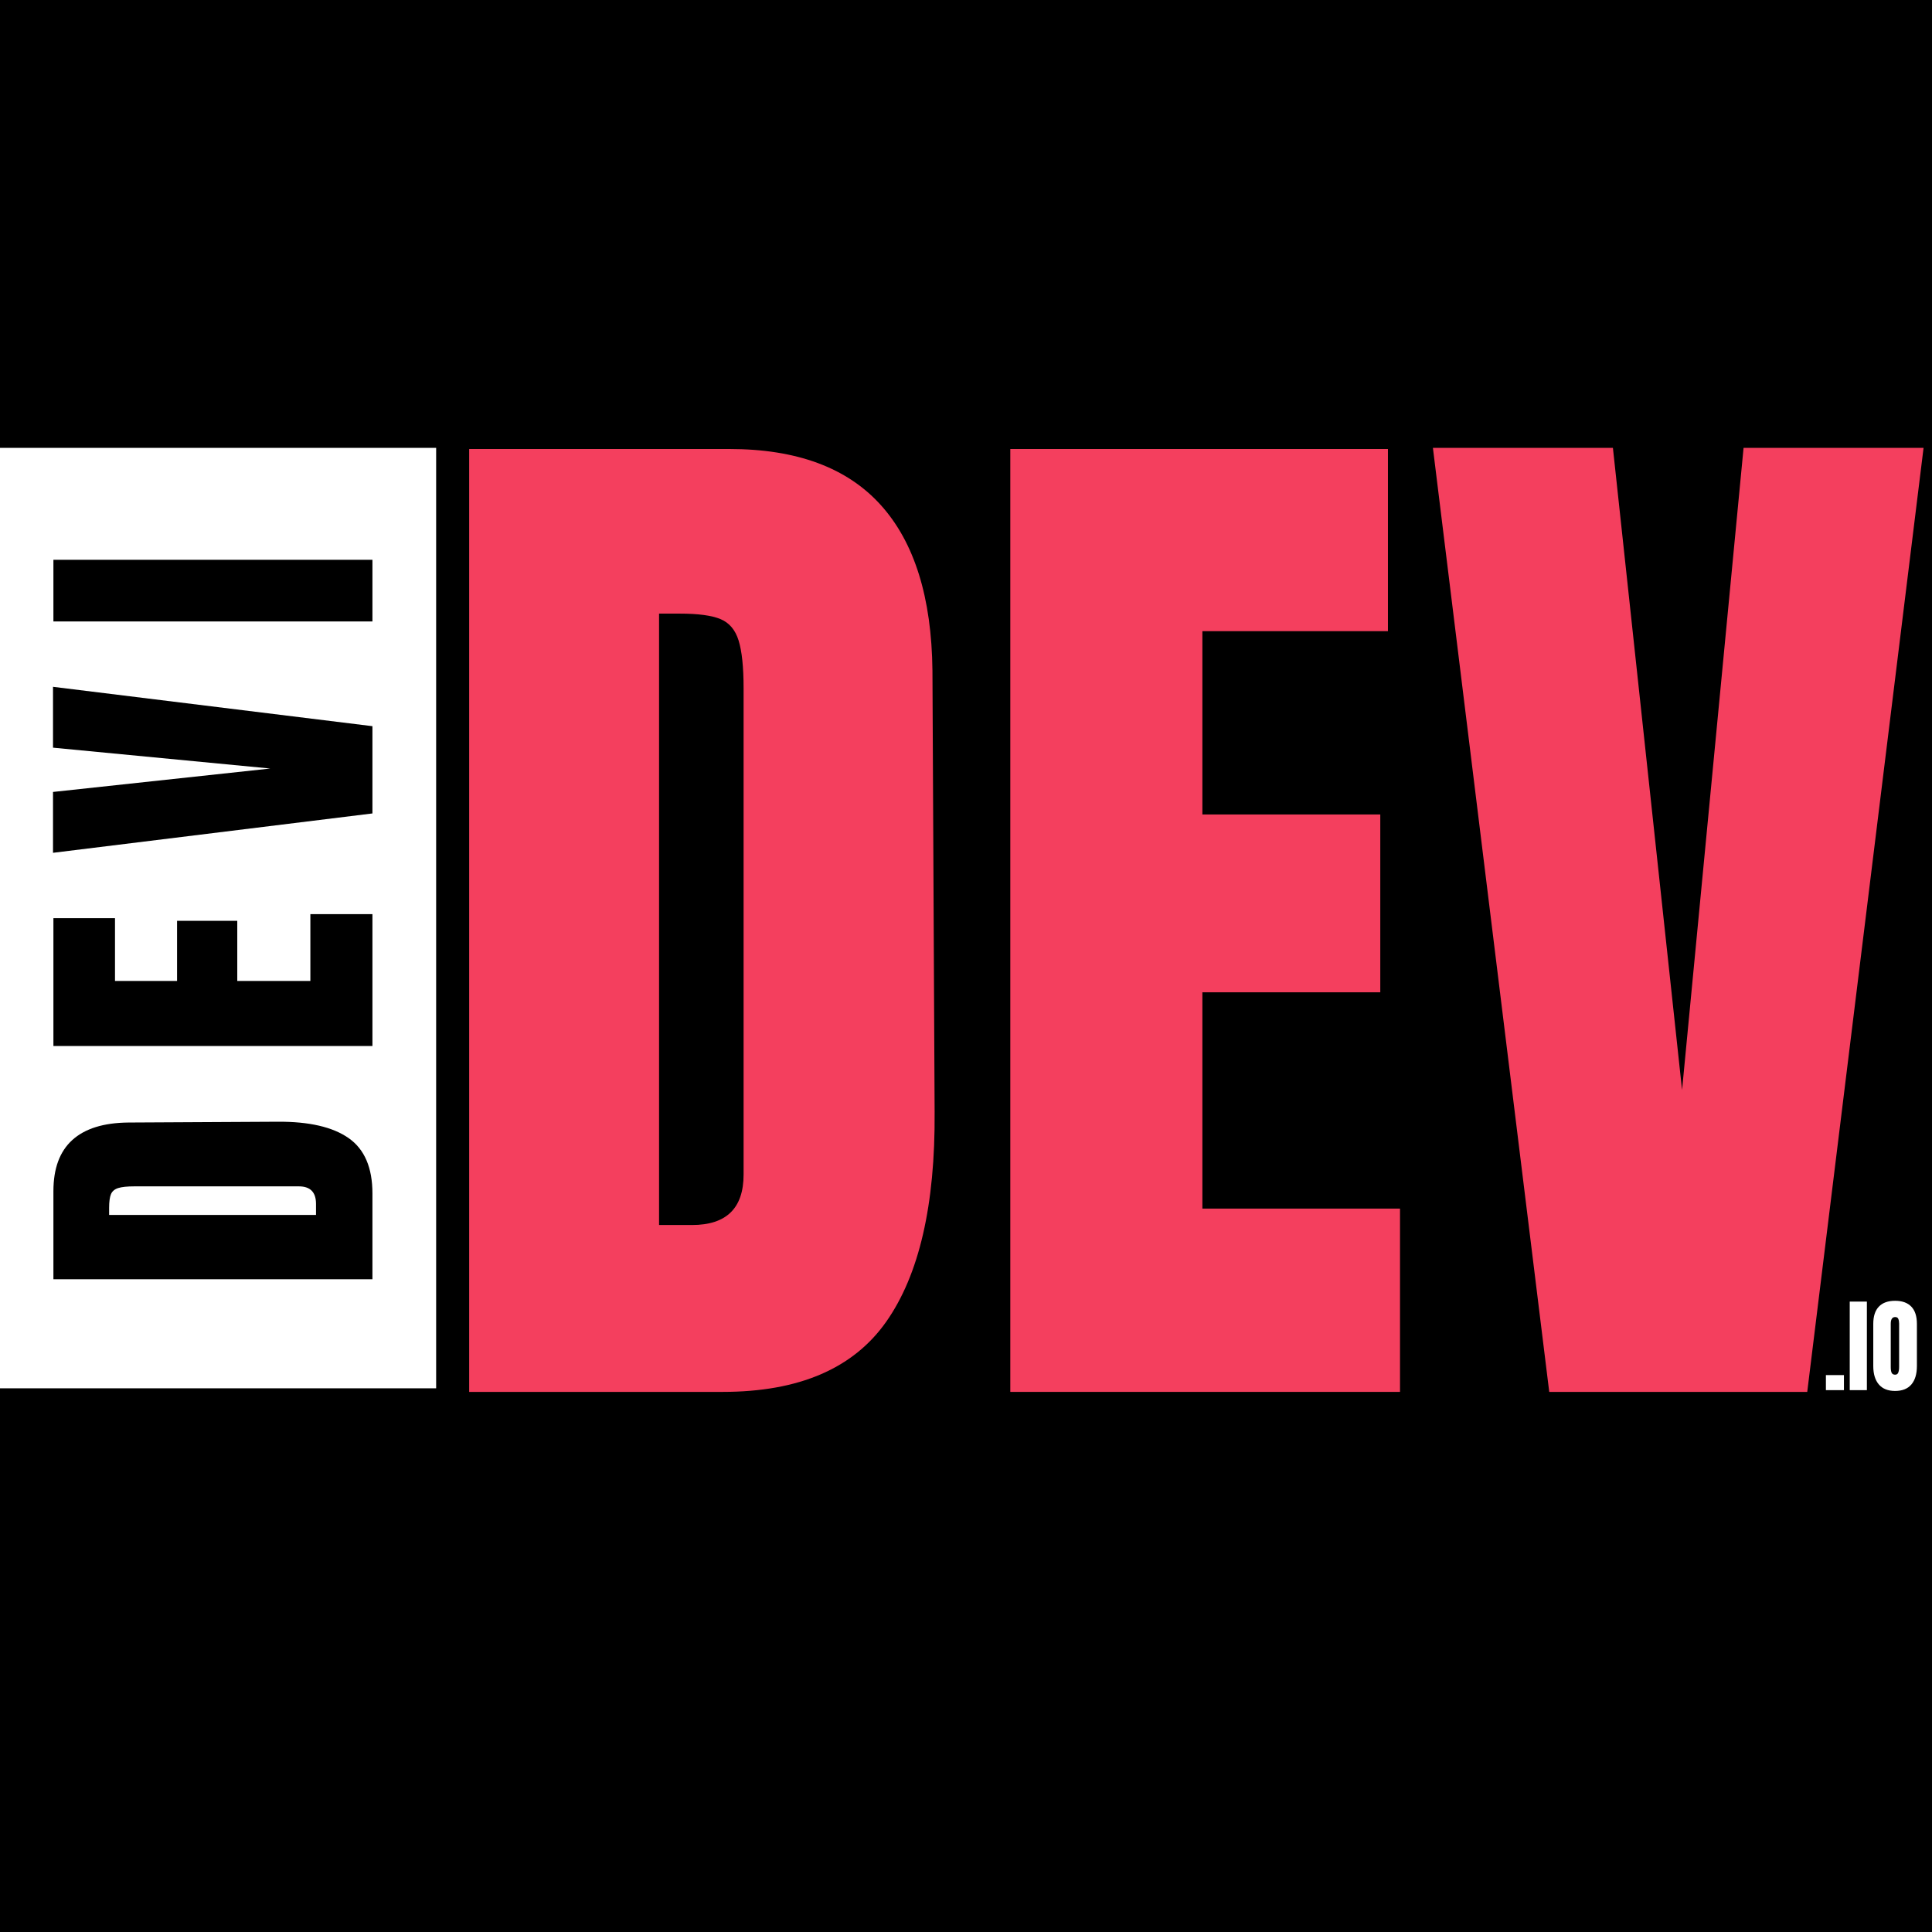
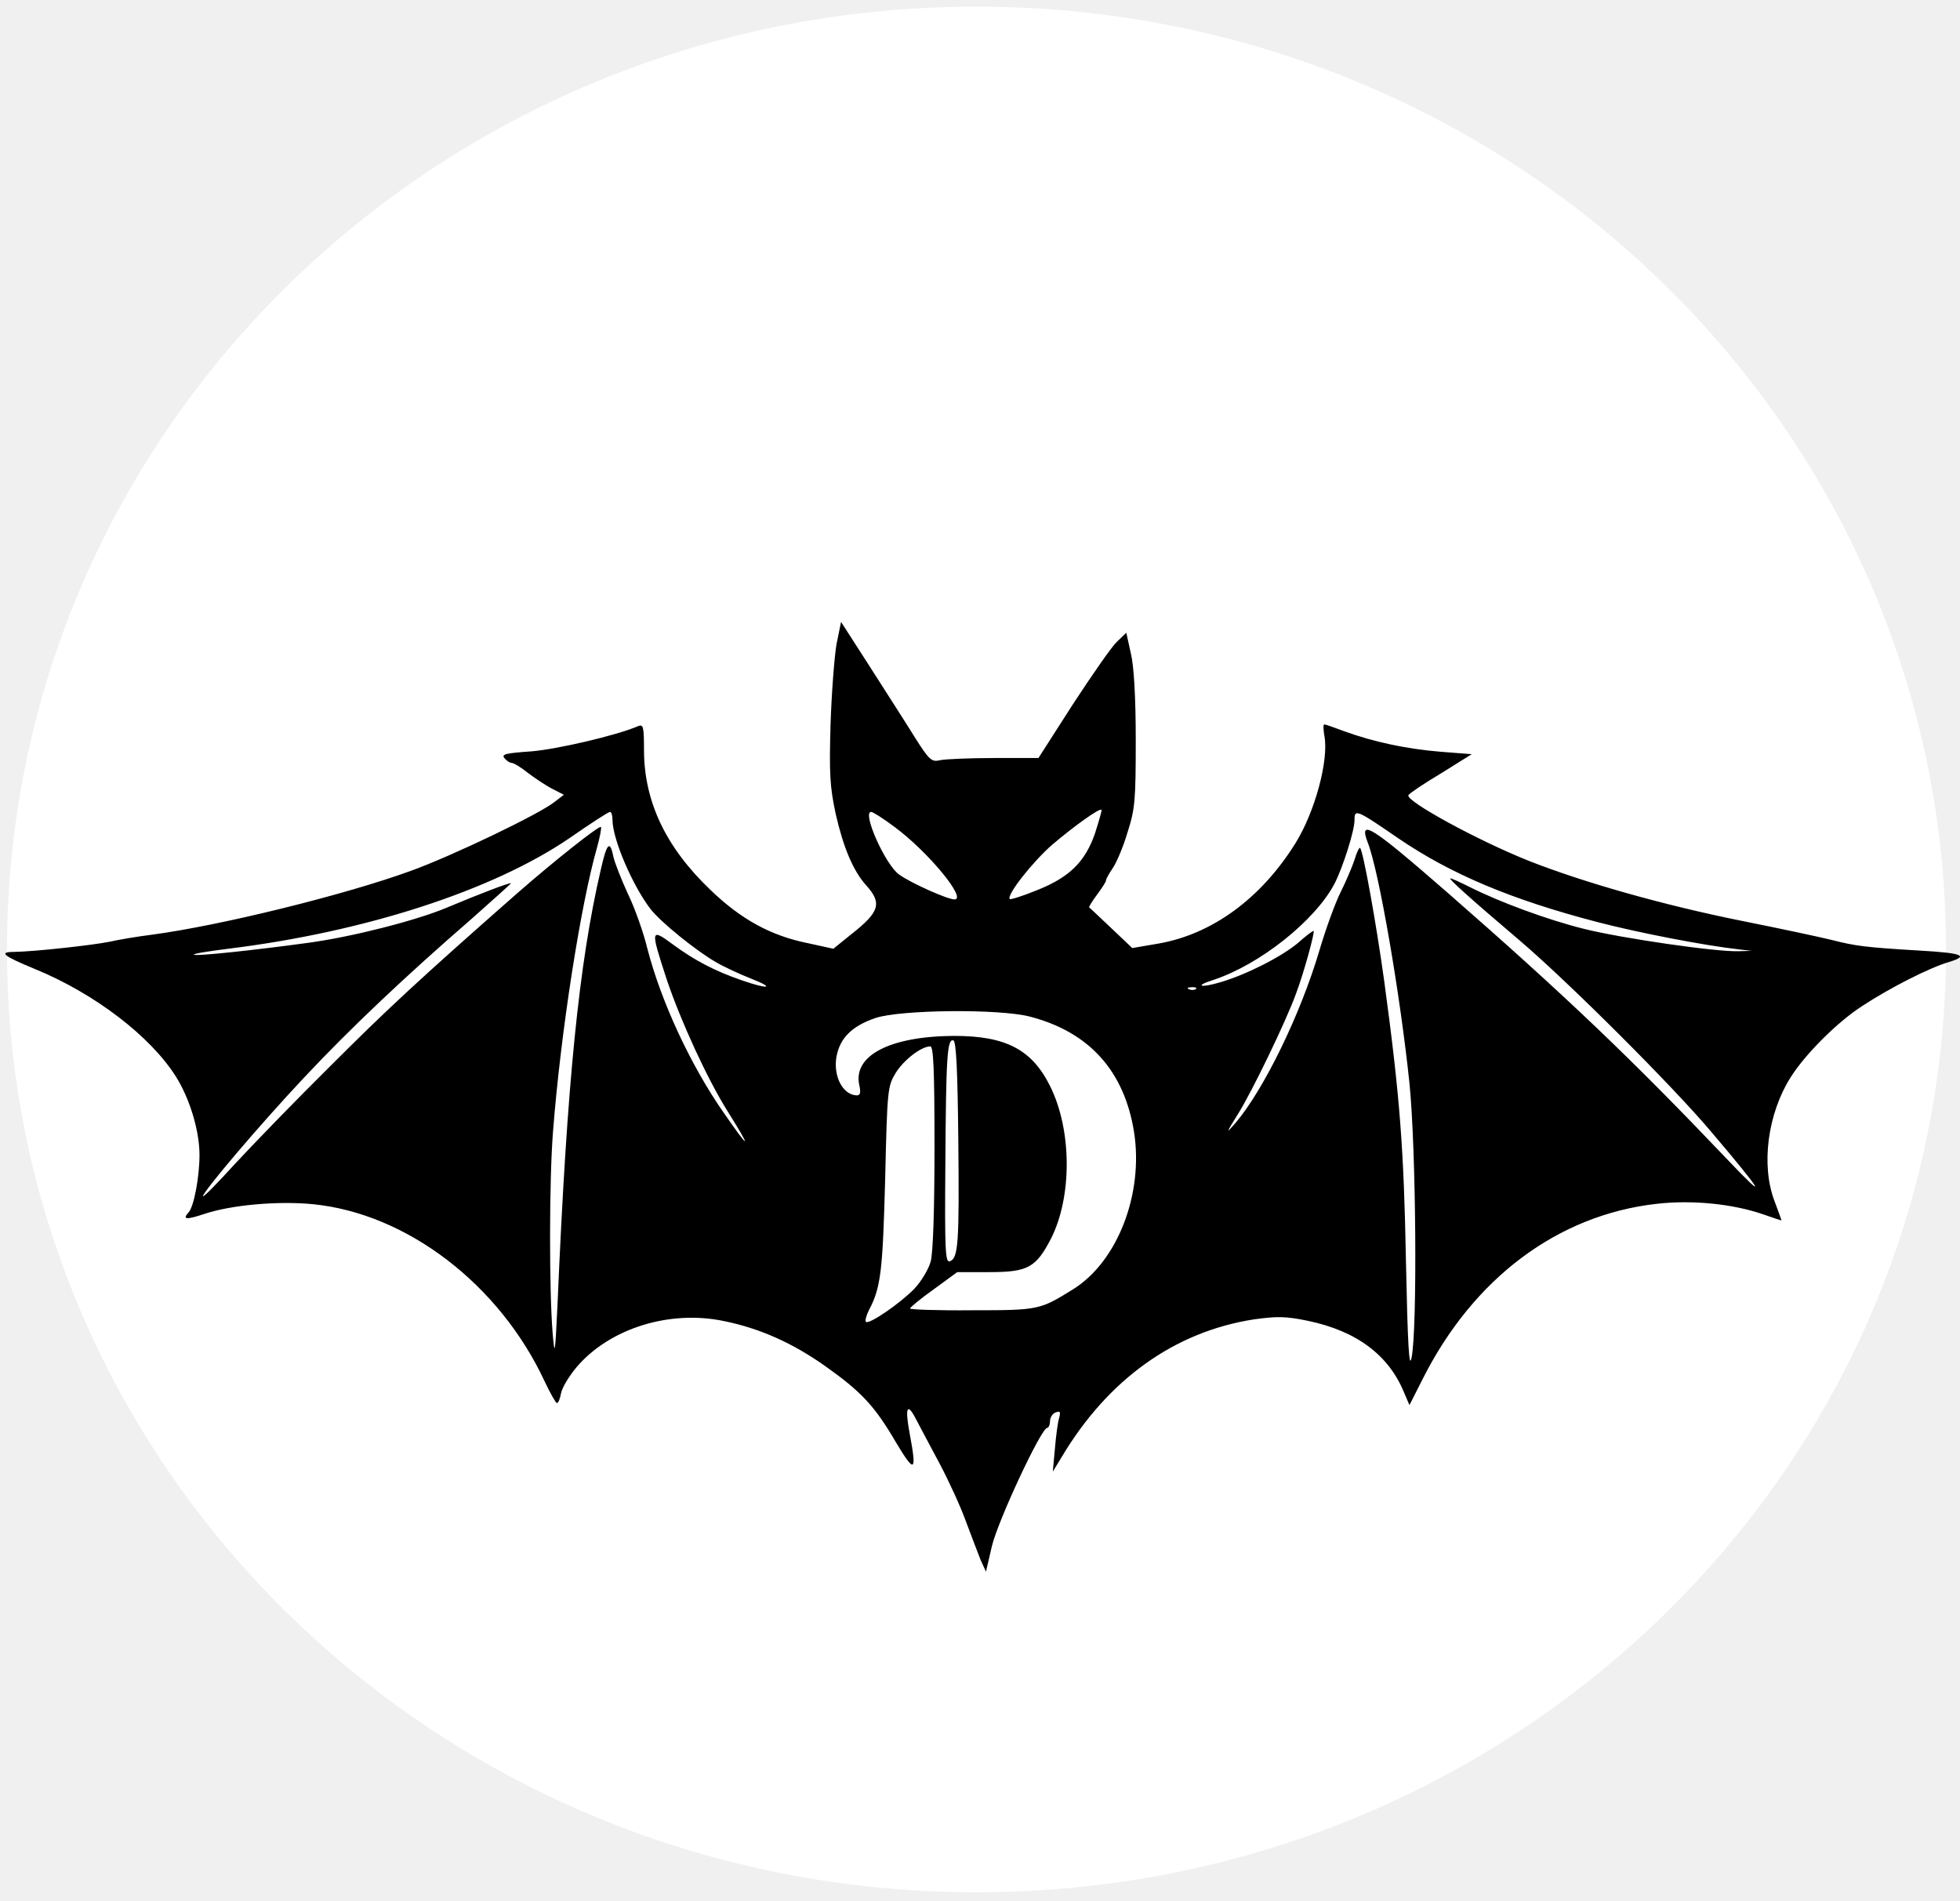
- <svg xmlns="http://www.w3.org/2000/svg" width="500" zoomAndPan="magnify" viewBox="0 0 375 375" height="500" preserveAspectRatio="xMidYMid meet" version="1.0">
-   <defs>
-     <g />
-     <clipPath id="70c1253134">
-       <path d="M 0 86.93 L 84.656 86.93 L 84.656 269.527 L 0 269.527 Z M 0 86.93 " clip-rule="nonzero" />
-     </clipPath>
-   </defs>
-   <rect x="-37.5" width="450" fill="#ffffff" y="-37.5" height="450" fill-opacity="1" />
-   <rect x="-37.5" width="450" fill="#000000" y="-37.5" height="450" fill-opacity="1" />
-   <g clip-path="url(#70c1253134)">
-     <path fill="#ffffff" d="M 0 86.93 L 84.656 86.93 L 84.656 269.473 L 0 269.473 Z M 0 86.93 " fill-opacity="1" fill-rule="nonzero" />
-   </g>
-   <g fill="#000000" fill-opacity="1">
-     <g transform="translate(72.28926, 251.038)">
-       <g>
-         <path d="M -61.922 -2.734 L -61.922 -19.828 C -61.922 -24.242 -60.695 -27.555 -58.25 -29.766 C -55.801 -31.984 -52.172 -33.113 -47.359 -33.156 L -18.391 -33.312 C -12.285 -33.352 -7.691 -32.289 -4.609 -30.125 C -1.535 -27.969 0 -24.391 0 -19.391 L 0 -2.734 Z M -10.953 -17.375 C -10.953 -19.633 -12.062 -20.766 -14.281 -20.766 L -46.219 -20.766 C -47.602 -20.766 -48.645 -20.656 -49.344 -20.438 C -50.039 -20.219 -50.508 -19.82 -50.75 -19.25 C -50.988 -18.676 -51.109 -17.785 -51.109 -16.578 L -51.109 -15.219 L -10.953 -15.219 Z M -10.953 -17.375 " />
-       </g>
-     </g>
-   </g>
-   <g fill="#000000" fill-opacity="1">
-     <g transform="translate(72.28926, 205.762)">
-       <g>
-         <path d="M 0 -2.734 L -61.922 -2.734 L -61.922 -27.547 L -49.969 -27.547 L -49.969 -15.359 L -37.922 -15.359 L -37.922 -27.031 L -26.234 -27.031 L -26.234 -15.359 L -12.047 -15.359 L -12.047 -28.328 L 0 -28.328 Z M 0 -2.734 " />
-       </g>
-     </g>
-   </g>
-   <g fill="#000000" fill-opacity="1">
-     <g transform="translate(72.28926, 166.3256)">
-       <g>
-         <path d="M 0 -8.438 L -62 -0.797 L -62 -12.609 L -19.828 -17.156 L -62 -21.203 L -62 -33.016 L 0 -25.375 Z M 0 -8.438 " />
-       </g>
-     </g>
-   </g>
-   <g fill="#000000" fill-opacity="1">
-     <g transform="translate(72.28926, 122.7798)">
-       <g>
-         <path d="M 0 -2.156 L -61.922 -2.156 L -61.922 -14.125 L 0 -14.125 Z M 0 -2.156 " />
-       </g>
-     </g>
-   </g>
-   <g fill="#f43f5e" fill-opacity="1">
-     <g transform="translate(82.97138, 270.1657)">
-       <g>
-         <path d="M 8.094 -183.016 L 58.594 -183.016 C 71.656 -183.016 81.453 -179.391 87.984 -172.141 C 94.523 -164.898 97.867 -154.18 98.016 -139.984 L 98.438 -54.328 C 98.57 -36.285 95.441 -22.719 89.047 -13.625 C 82.66 -4.539 72.082 0 57.312 0 L 8.094 0 Z M 51.344 -32.391 C 58.02 -32.391 61.359 -35.656 61.359 -42.188 L 61.359 -136.578 C 61.359 -140.691 61.035 -143.781 60.391 -145.844 C 59.754 -147.906 58.582 -149.289 56.875 -150 C 55.176 -150.707 52.551 -151.062 49 -151.062 L 44.953 -151.062 L 44.953 -32.391 Z M 51.344 -32.391 " />
-       </g>
-     </g>
-   </g>
-   <g fill="#f43f5e" fill-opacity="1">
-     <g transform="translate(188.0065, 270.1657)">
-       <g>
-         <path d="M 8.094 0 L 8.094 -183.016 L 81.391 -183.016 L 81.391 -147.656 L 45.375 -147.656 L 45.375 -112.078 L 79.906 -112.078 L 79.906 -77.562 L 45.375 -77.562 L 45.375 -35.578 L 83.734 -35.578 L 83.734 0 Z M 8.094 0 " />
-       </g>
-     </g>
-   </g>
-   <g fill="#f43f5e" fill-opacity="1">
-     <g transform="translate(275.7843, 270.1657)">
-       <g>
-         <path d="M 24.922 0 L 2.344 -183.234 L 37.281 -183.234 L 50.703 -58.594 L 62.641 -183.234 L 97.578 -183.234 L 75 0 Z M 24.922 0 " />
-       </g>
-     </g>
-   </g>
-   <g fill="#ffffff" fill-opacity="1">
-     <g transform="translate(353.86, 269.8267)">
-       <g>
-         <path d="M 0.547 0 L 0.547 -2.922 L 4.047 -2.922 L 4.047 0 Z M 0.547 0 " />
-       </g>
-     </g>
-   </g>
-   <g fill="#ffffff" fill-opacity="1">
-     <g transform="translate(358.4382, 269.8267)">
-       <g>
-         <path d="M 0.594 0 L 0.594 -17.188 L 3.922 -17.188 L 3.922 0 Z M 0.594 0 " />
-       </g>
-     </g>
-   </g>
-   <g fill="#ffffff" fill-opacity="1">
-     <g transform="translate(362.9764, 269.8267)">
-       <g>
-         <path d="M 4.859 0.156 C 3.473 0.156 2.422 -0.266 1.703 -1.109 C 0.984 -1.953 0.625 -3.145 0.625 -4.688 L 0.625 -12.859 C 0.625 -14.336 0.984 -15.453 1.703 -16.203 C 2.422 -16.961 3.473 -17.344 4.859 -17.344 C 6.242 -17.344 7.297 -16.961 8.016 -16.203 C 8.734 -15.453 9.094 -14.336 9.094 -12.859 L 9.094 -4.688 C 9.094 -3.133 8.734 -1.938 8.016 -1.094 C 7.297 -0.258 6.242 0.156 4.859 0.156 Z M 4.859 -3 C 5.16 -3 5.363 -3.129 5.469 -3.391 C 5.582 -3.66 5.641 -4.035 5.641 -4.516 L 5.641 -12.922 C 5.641 -13.297 5.586 -13.598 5.484 -13.828 C 5.391 -14.066 5.188 -14.188 4.875 -14.188 C 4.301 -14.188 4.016 -13.75 4.016 -12.875 L 4.016 -4.5 C 4.016 -4.008 4.07 -3.633 4.188 -3.375 C 4.312 -3.125 4.535 -3 4.859 -3 Z M 4.859 -3 " />
-       </g>
-     </g>
+ <svg xmlns="http://www.w3.org/2000/svg" version="1.2" viewBox="0 0 560 543" width="560" height="543">
+   <style>
+ 		.s0 { fill: #ffffff } 
+ 		.s1 { fill: #000000 } 
+ 	</style>
+   <path id="Forma 1" fill-rule="evenodd" class="s0" d="m279 540.7c-153.2 0-277-120.4-277-269.4 0-149 123.8-269.4 277-269.4 153.2 0 277 120.4 277 269.4 0 149-123.8 269.4-277 269.4z" />
+   <g>
+     <path class="s1" d="m239 184.1c-0.6 3.5-1.4 13.8-1.7 22.9-0.4 14.1-0.2 17.8 1.5 25.7 2.2 9.6 5 16.2 8.7 20.3 4.6 5.1 3.8 7.6-4.2 13.9l-5.2 4.2-7.3-1.6c-10.5-2.1-19.1-6.8-27.8-15.2-12.7-12.1-18.9-25.1-19-39.7 0-7.1-0.2-7.7-1.7-7.1-6.3 2.7-23.2 6.6-30.5 7.2-7.2 0.5-8.6 0.8-7.7 1.9 0.6 0.8 1.6 1.4 2.1 1.4 0.6 0 2.7 1.3 4.7 2.9 2 1.5 5.1 3.6 6.9 4.5l3.3 1.7-2.6 2c-4.3 3.5-29.4 15.5-41 19.7-18.9 6.9-54.6 15.7-74.2 18.3-4 0.5-9.4 1.4-12 2-5 1-21.3 2.8-27.2 2.9-4.6 0-3.3 1.1 5.9 4.9 17.1 7 33.1 19.3 40.3 30.8 3.9 6.2 6.7 15.4 6.7 22.3 0 6.3-1.6 14.8-3.1 16.4-1.9 2.1-0.7 2.2 4.4 0.5 7.7-2.6 21.2-3.8 31.2-2.8 26.8 2.7 53.2 22.9 66.1 50.6 1.6 3.4 3.2 6.2 3.5 6.2 0.4 0.1 0.9-1.2 1.2-2.8 0.3-1.6 2.3-4.9 4.4-7.4 9.4-11.1 26.6-16.5 42.2-13.2 10.3 2.1 19.6 6.3 28.8 12.8 10.3 7.3 14.2 11.4 20.2 21.7 5.5 9.2 6.1 8.8 4-2.4-1.4-7.5-0.7-9 1.8-4.1 1.2 2.2 4.2 8 6.8 12.8 2.6 4.9 6 12.3 7.5 16.5 1.6 4.3 3.5 9.2 4.2 11l1.5 3.3 1.7-7.3c1.7-7.2 14.1-33.8 15.8-33.8 0.4 0 0.8-0.9 0.8-1.9 0-1 0.7-2.2 1.6-2.5 1.3-0.5 1.5-0.2 1 1.6-0.4 1.3-0.9 5.2-1.2 8.8l-0.6 6.5 2.5-4.1c13.2-22.2 32.3-35.9 55-39.4 6.5-0.9 9-0.9 15.3 0.4 14 2.9 23.2 9.8 27.6 20.6l1.5 3.5 3.8-7.5c14.5-28.8 38.6-46.8 66.7-50 10.3-1.2 21.9 0 30.6 3 2.8 1 5.2 1.8 5.2 1.7 0-0.1-0.9-2.6-2-5.5-3.9-10.2-2-25 4.7-35.5 4.2-6.6 13.2-15.6 20.3-20.2 8.1-5.3 19.1-10.9 24.8-12.6 6-1.8 3.8-2.6-8.7-3.3-15.2-0.9-18-1.3-24.7-3-3.2-0.8-14.9-3.3-25.9-5.5-21.9-4.4-45-10.9-60.9-17.2-14.5-5.8-35.2-17.1-34.2-18.7 0.3-0.5 4.4-3.3 9.3-6.2l8.8-5.5-9-0.7c-9.7-0.8-19-2.8-27.3-5.8-2.9-1.1-5.5-2-5.8-2-0.4 0-0.3 1.5 0 3.3 1.3 6.9-2.7 21.7-8.3 30.7-9.8 15.7-23.7 25.9-39 28.6l-7.6 1.3-6-5.7c-3.3-3.1-6.1-5.8-6.3-5.9-0.2-0.1 0.8-1.7 2.2-3.6 1.4-1.9 2.6-3.7 2.6-4.1 0-0.5 0.9-2 1.9-3.5 1-1.4 3-6 4.2-10.1 2.2-6.8 2.4-9.3 2.4-26.5 0-12.1-0.5-21.1-1.4-24.8l-1.3-5.9-2.7 2.6c-1.5 1.4-7.1 9.5-12.6 17.9l-9.8 15.3h-12.6c-6.9 0-13.8 0.3-15.4 0.6-2.5 0.6-3.1 0.2-7.5-6.8-2.6-4.2-8.4-13.2-12.8-20.1l-8.1-12.6zm73.9 53.9c-2.8 8.2-7.3 12.7-16.7 16.4-3.9 1.6-7.4 2.7-7.7 2.5-1-1.1 6.6-10.7 12.1-15.5 6.1-5.2 13.6-10.6 14.1-10 0.2 0.1-0.7 3.1-1.8 6.6zm-137.9-3.7c0 5.5 5.8 18.9 10.9 25.5 3 3.8 12.9 11.8 18.6 15.1 2.2 1.3 6.7 3.4 10 4.7 7.2 2.8 5.1 3.2-2.6 0.5-7.6-2.6-13.5-5.7-19.6-10.2-6.5-4.8-6.5-4.4-1.8 10 4 11.9 11.6 28.4 17.3 37.5 7.1 11.3 6.6 11.6-1 0.6-9.5-13.6-17.9-31.8-21.8-46.8-1.1-4.6-3.6-11.7-5.6-15.8-1.9-4.1-3.7-8.8-4.1-10.4-1-5.1-1.9-4.2-3.6 3.3-6.3 27-9.7 61-12.4 124.2-0.7 14.6-0.8 15.4-1.4 8.5-1-12.1-1-43.7 0.1-57.6 2.2-28.4 7.9-64.9 12.6-81.3 0.8-2.9 1.3-5.5 1.1-5.8-0.5-0.5-13.6 9.9-24.1 19.1-28.2 24.8-37.2 33.2-53.1 49.1-10 9.9-22.2 22.5-27.3 28-5 5.5-9.1 9.7-9.2 9.3 0-1.3 16.2-20.4 28.8-33.8 13.3-14.2 29.1-29.1 48-45.5 6.1-5.4 11.2-10 11.2-10.1 0-0.4-8.7 2.9-18.7 7.1-8.7 3.6-26.7 8.2-39.2 9.9-15.3 2.1-32.2 3.9-32.7 3.4-0.2-0.3 4.2-1 9.8-1.7 39-4.8 75.5-16.6 97.5-31.6 5.9-4.1 11.1-7.5 11.6-7.5 0.4 0 0.7 1 0.7 2.3zm80.6 2c9.6 7.1 20.8 20.7 17.1 20.7-2 0-12.5-4.7-15.8-7.1-3.9-2.7-10.7-17.9-8-17.9 0.5 0 3.5 1.9 6.7 4.3zm144 3.3c15 10.2 32.3 17.5 56.9 23.9 11.5 3 30.5 6.7 40.5 7.8l3.5 0.4-3.6 0.1c-6.1 0.3-33.7-3.7-44.4-6.4-10.1-2.5-24-7.6-32.7-12-2.6-1.3-5-2.4-5.4-2.4-0.7 0 5.4 5.5 20.1 18 13.8 11.8 43.4 41.3 54.5 54.5 14.7 17.3 16.5 20.4 4.8 8.1-27.4-28.8-46.2-46.8-80.3-76.6-21.8-19-25.4-21.3-22.7-14.2 3.2 8.1 9.3 43.7 11.9 68.7 1.9 18.7 2.3 70.3 0.6 78.5-0.7 3.4-1.1-3.7-1.6-27.5-0.6-32.2-1.7-46.9-6.2-80.1-2.3-16.6-6-37.2-6.9-38.1-0.2-0.3-1 1.3-1.6 3.4-0.7 2.1-2.5 6.3-4 9.3-1.5 3-4.2 10.4-6 16.5-5.4 18.3-15.9 39.9-24.1 49.5-2.7 3.1-2.6 2.8 0.7-2.5 4-6.3 13.9-26.8 16.7-34.6 2.3-6.1 5.5-17.9 5-17.9-0.3 0-2.3 1.5-4.4 3.4-4.6 3.9-14.6 9-22 11.2-5.9 1.8-7.9 1.2-2.2-0.6 13.3-4.4 29-16.9 34.6-27.5 2.4-4.7 5.7-15.1 5.7-18.1 0-3.3 0.4-3.2 12.6 5.2zm-57.9 43c-0.3 0.3-1.2 0.4-1.9 0.1-0.8-0.3-0.5-0.6 0.6-0.6 1.1-0.1 1.7 0.2 1.3 0.5zm-47.4 7.9c16.9 4.4 26.9 15.5 29.7 32.9 2.8 17.7-4.7 37.1-17.4 45-9.5 5.9-9.8 6-28.8 6-9.8 0.1-17.8-0.2-17.8-0.5 0-0.3 3-2.8 6.8-5.5l6.7-4.9h9.2c11 0 13.3-1.3 17.6-9.6 6-11.9 6-30.8-0.2-43.4-5.2-10.6-12.7-14.5-27.5-14.5-18.3 0.1-28.9 5.6-27.1 14 0.5 2.2 0.3 3-0.7 3-4-0.1-6.8-5.5-5.8-11.1 1-5.3 4.4-8.7 11.1-11 7.1-2.4 35.4-2.7 44.2-0.4zm-20.5 35.1c0.3 29.7 0 33.9-2.4 34.8-1.3 0.5-1.5-2.8-1.3-27.7 0.2-30.6 0.5-36 2.3-35.4 0.8 0.3 1.2 8.6 1.4 28.3zm-6.8 2.1c0 17.6-0.4 30.4-1.1 32.8-0.6 2.2-2.7 5.7-4.7 7.8-4.1 4.2-13 10.3-13.8 9.4-0.3-0.3 0.1-1.8 0.9-3.4 3.4-6.4 3.9-11.3 4.6-37.3 0.6-25.7 0.7-26.6 3-30.4 2.3-3.7 7.3-7.6 9.9-7.6 0.9 0 1.2 6.4 1.2 28.7z" />
  </g>
</svg>
